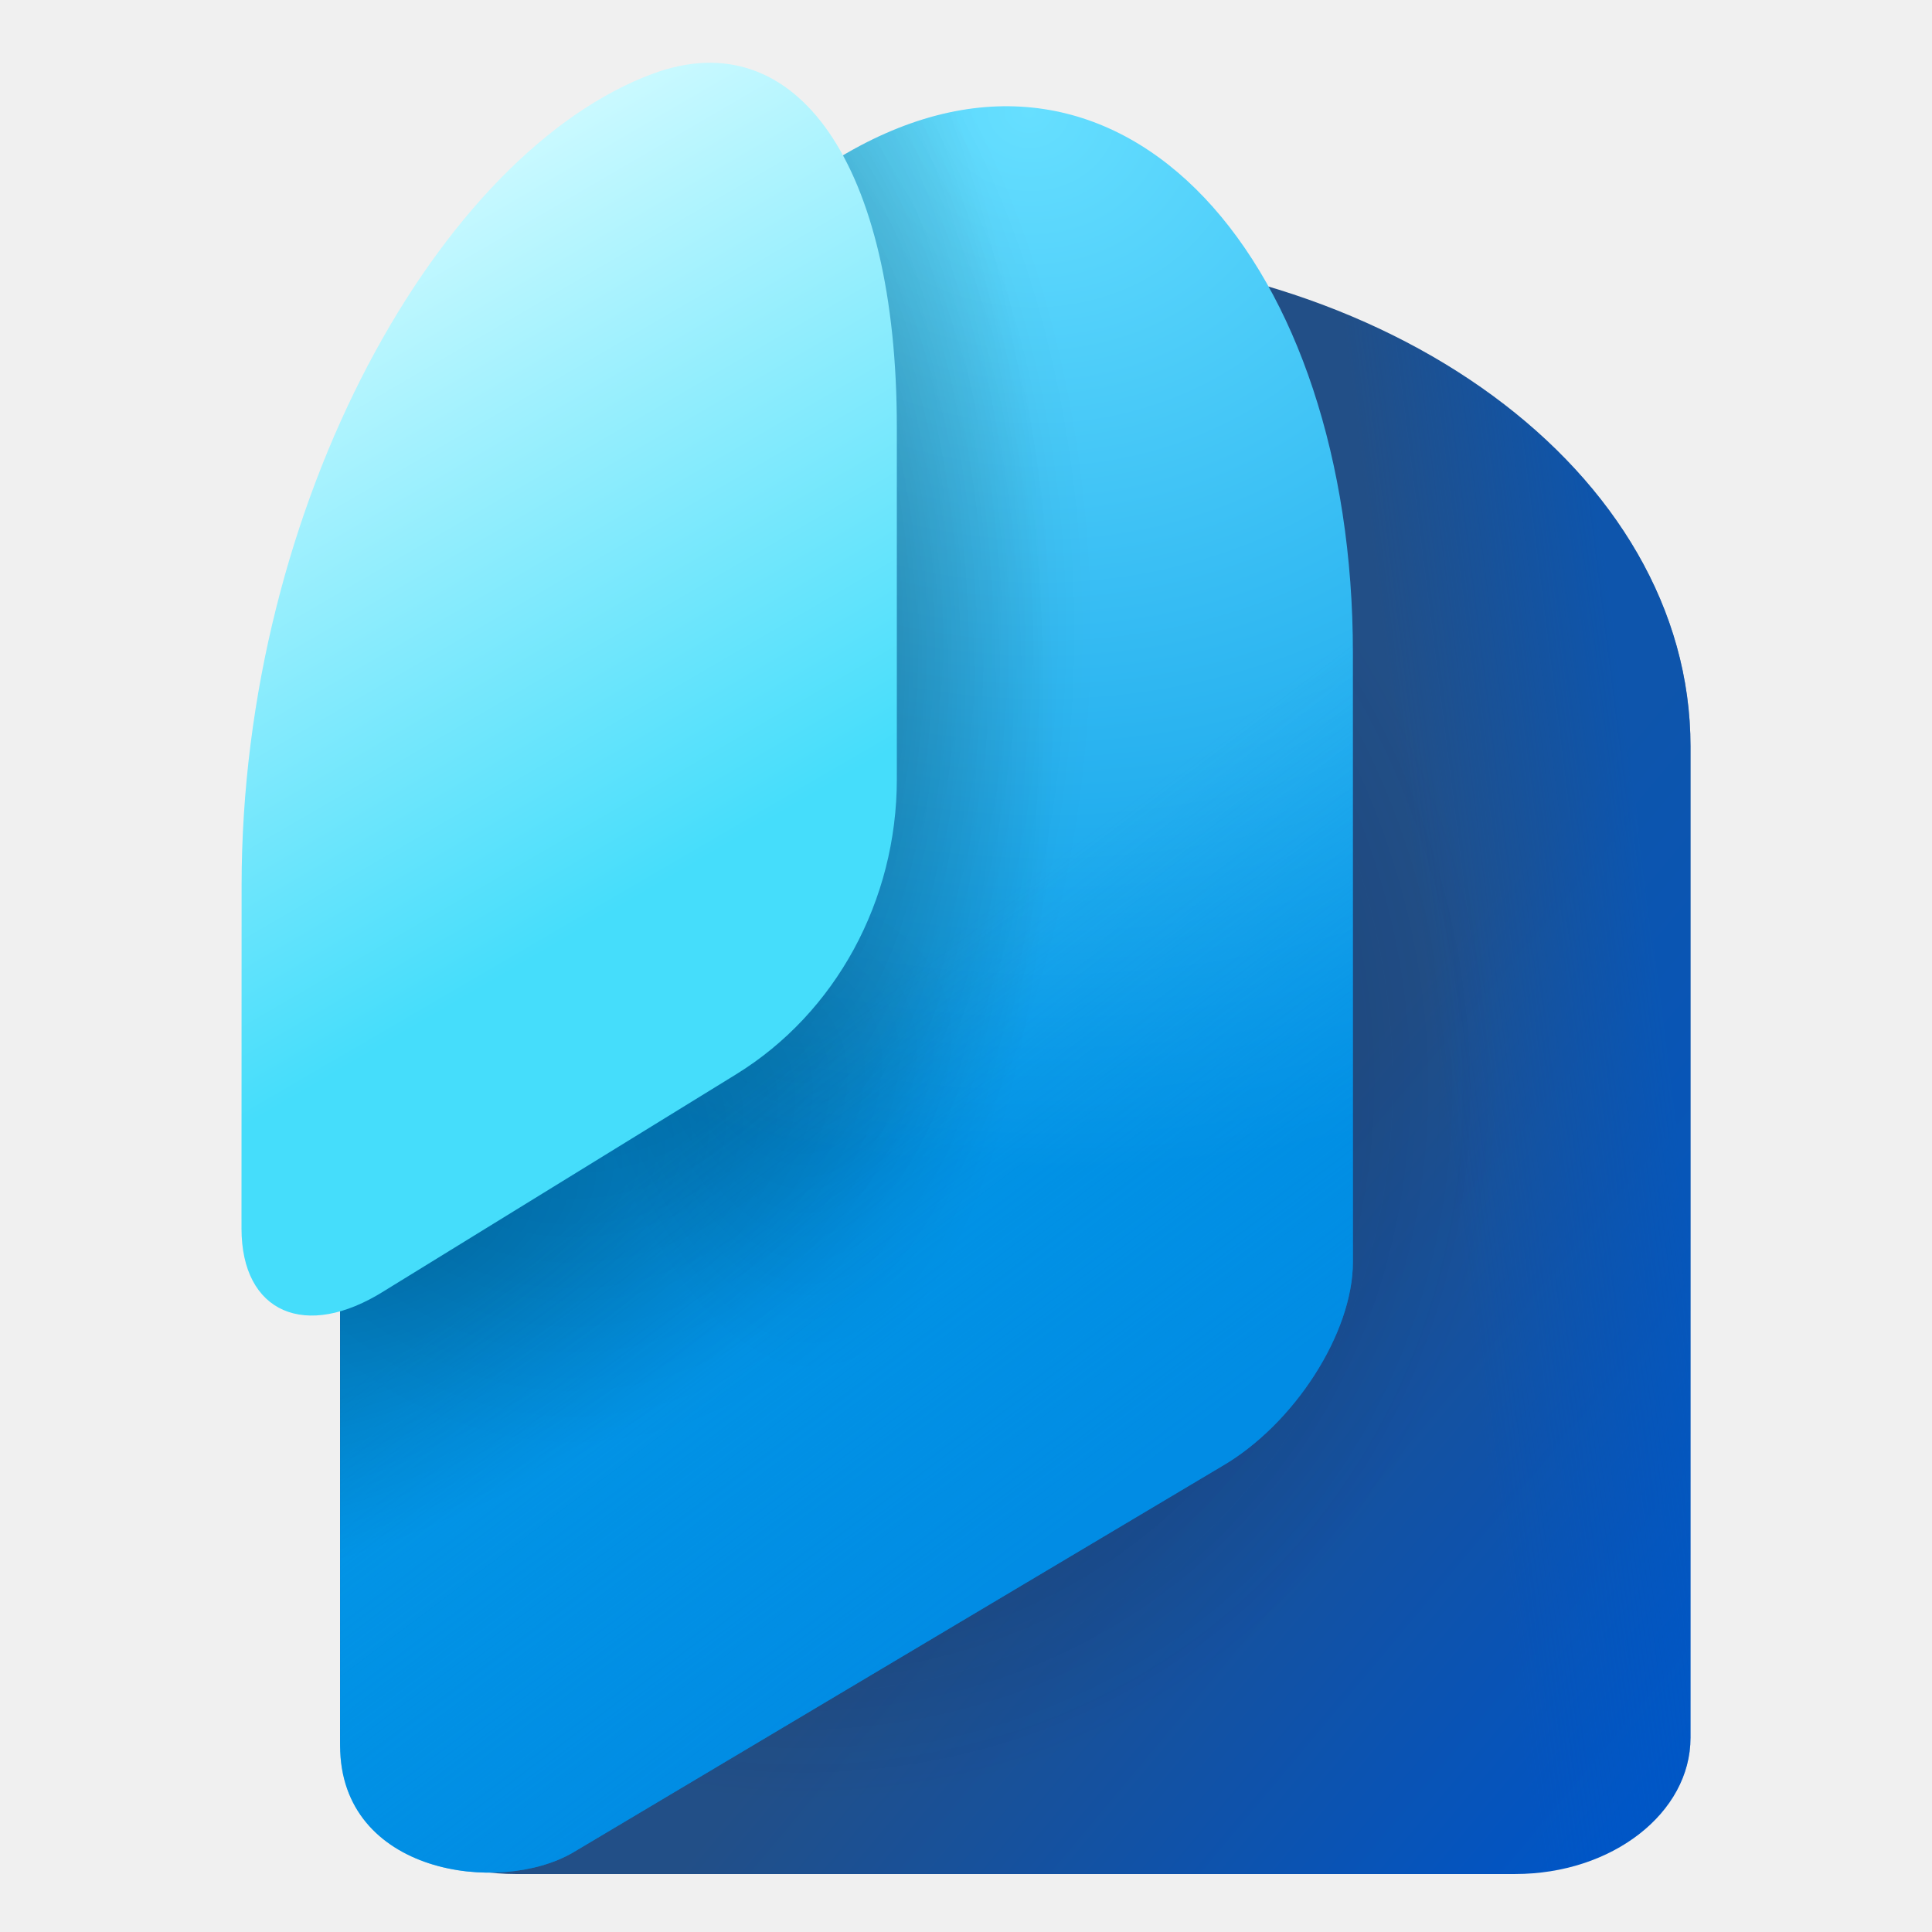
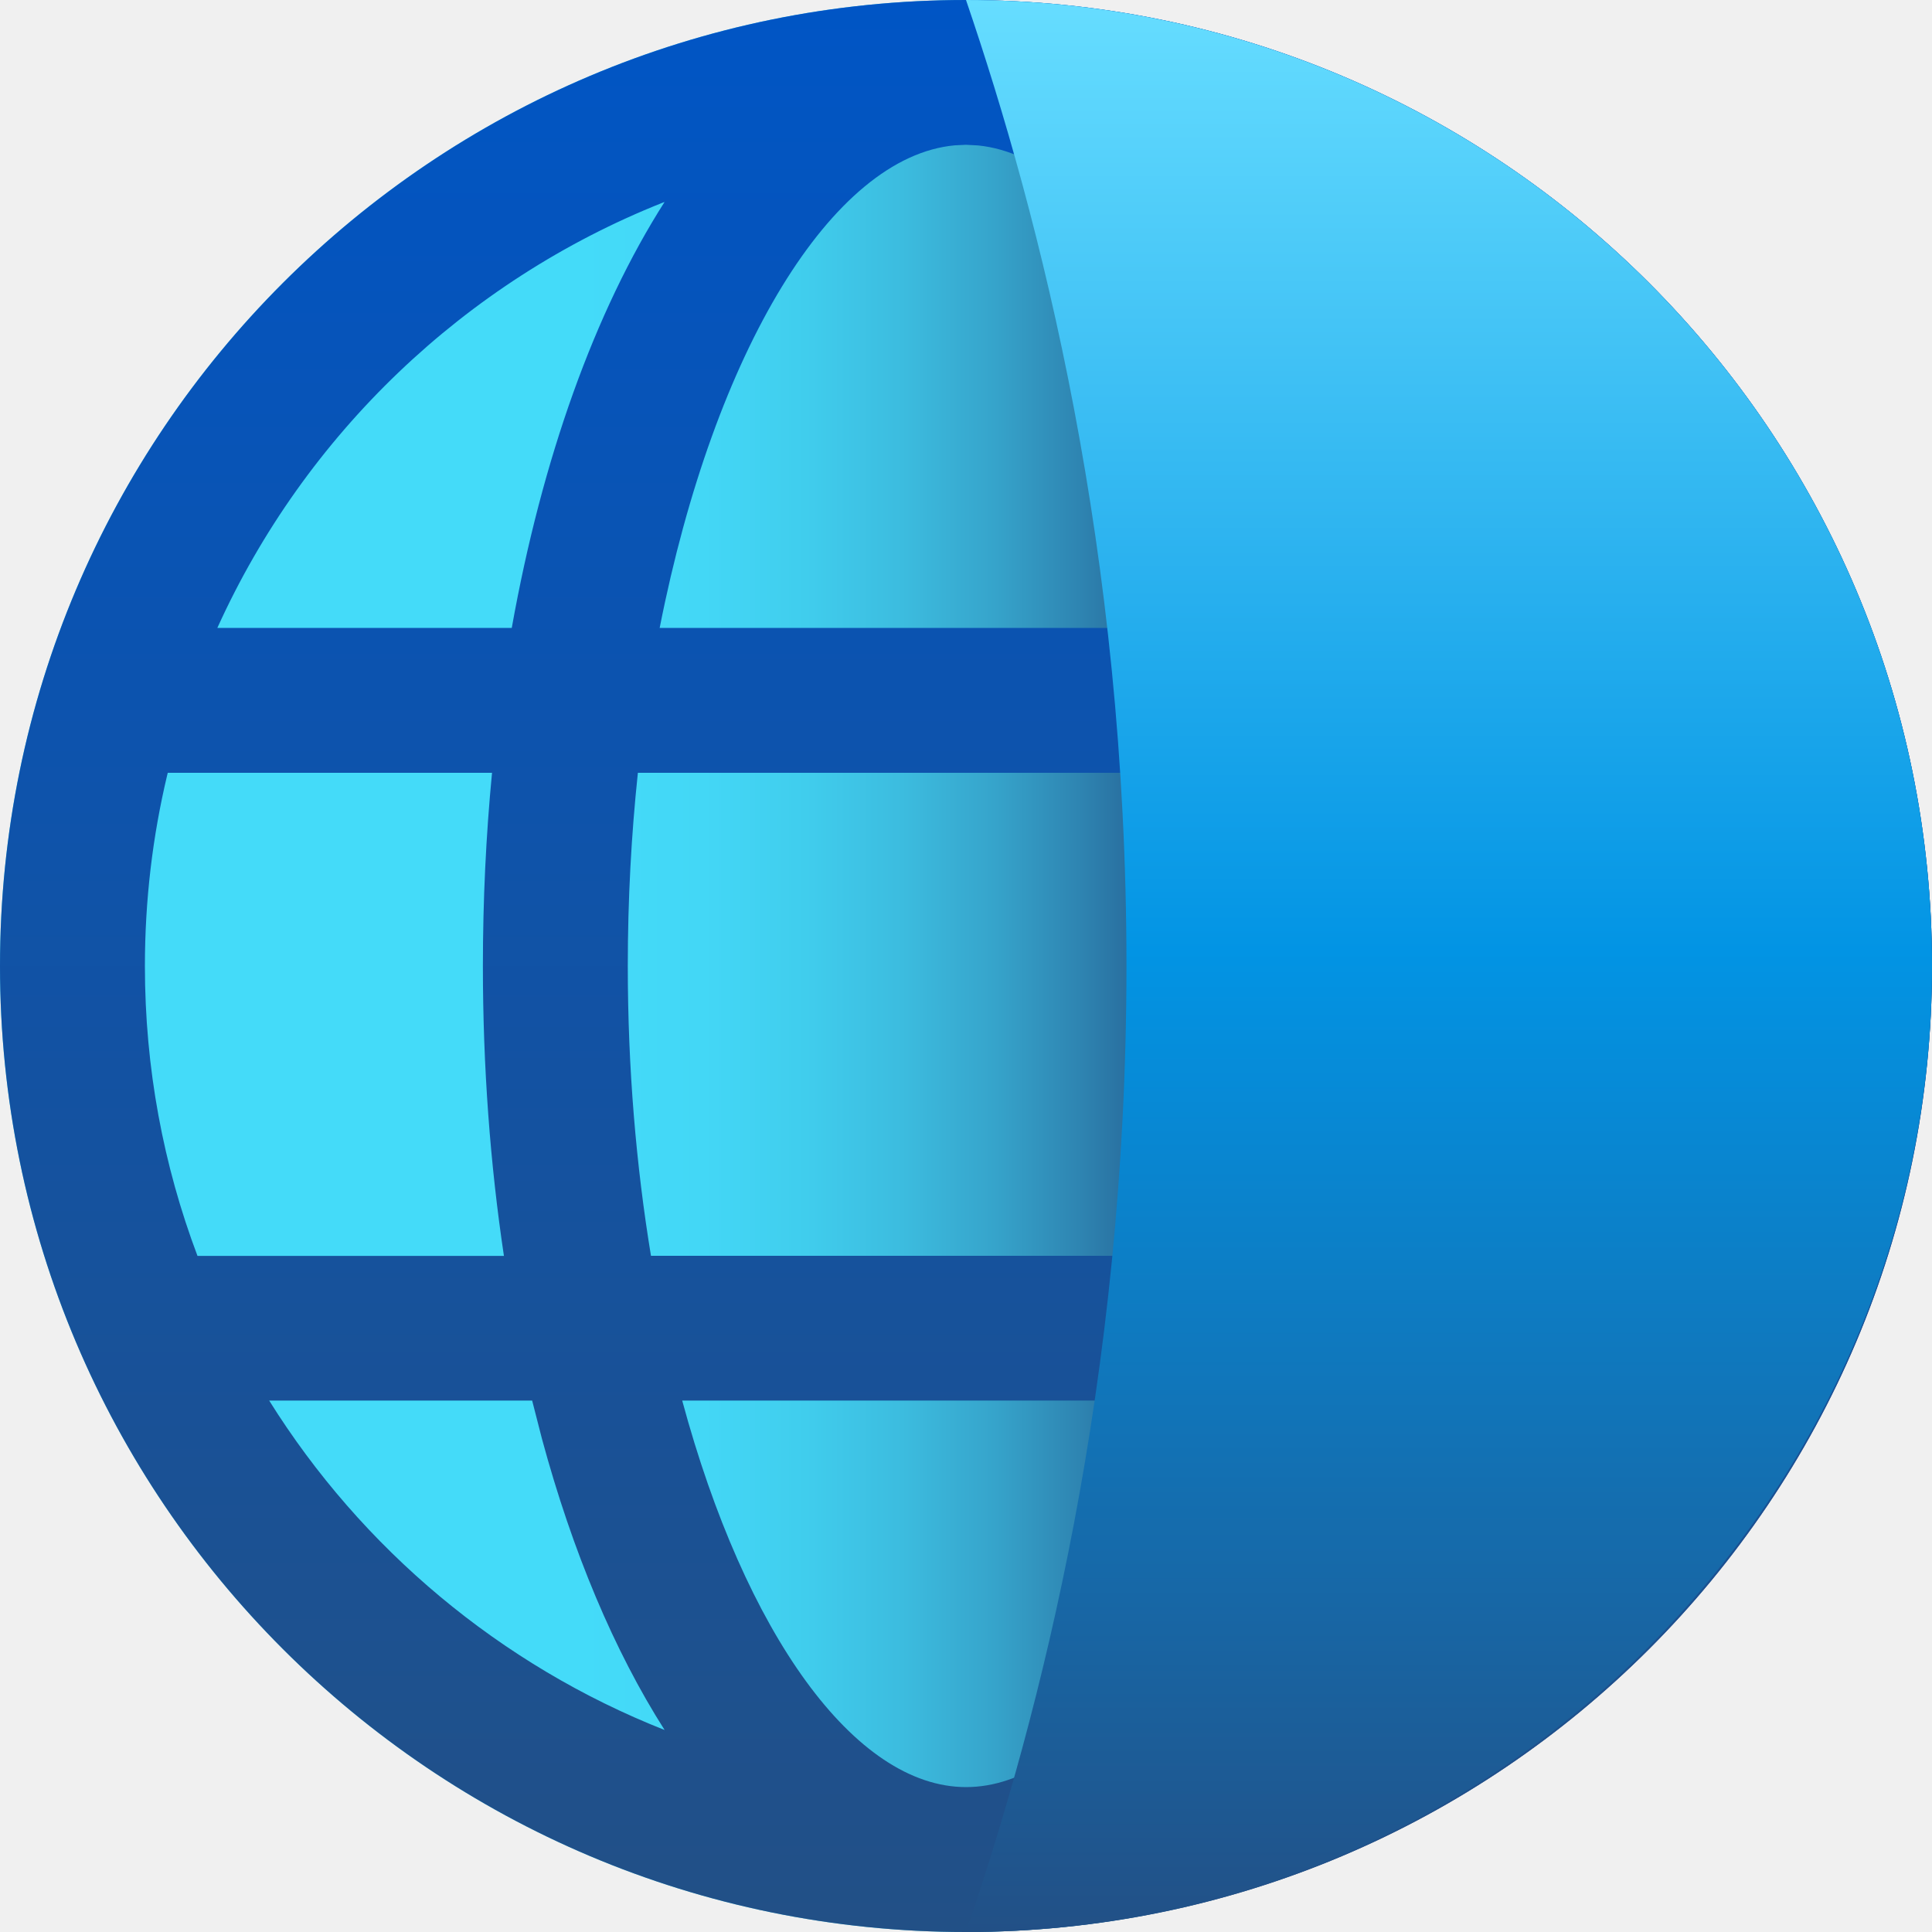
- <svg xmlns="http://www.w3.org/2000/svg" width="96" height="96" viewBox="0 0 96 96" fill="none">
-   <g clip-path="url(#clip0_98_3087)">
-     <g clip-path="url(#clip1_98_3087)">
-       <path d="M50.454 12.448C31.927 12.448 16.899 30.811 16.899 44.423V86.346C16.899 90.091 20.804 93.119 25.613 93.119H75.286C80.103 93.119 84 90.084 84 86.346V37.089C84 23.478 68.98 12.448 50.454 12.448Z" fill="url(#paint0_linear_98_3087)" />
-       <path d="M50.454 12.448C31.927 12.448 16.899 30.811 16.899 44.423V86.346C16.899 90.091 20.804 93.119 25.613 93.119H75.286C80.103 93.119 84 90.084 84 86.346V37.089C84 23.478 68.98 12.448 50.454 12.448Z" fill="url(#paint1_linear_98_3087)" fill-opacity="0.6" />
-       <path d="M50.454 12.448C31.927 12.448 16.899 30.811 16.899 44.423V86.346C16.899 90.091 20.804 93.119 25.613 93.119H75.286C80.103 93.119 84 90.084 84 86.346V37.089C84 23.478 68.98 12.448 50.454 12.448Z" fill="url(#paint2_radial_98_3087)" fill-opacity="0.5" />
-       <path d="M42.064 7.614C28.171 15.629 16.904 30.245 16.904 47.34L16.899 86.731C16.899 93.119 24.811 94.184 28.468 92.054L60.689 72.872C64.298 70.79 67.225 66.242 67.225 62.712V32.435C67.225 13.272 55.958 -0.398 42.064 7.614Z" fill="url(#paint3_radial_98_3087)" />
-       <path d="M42.064 7.614C28.171 15.629 16.904 30.245 16.904 47.34L16.899 86.731C16.899 93.119 24.811 94.184 28.468 92.054L60.689 72.872C64.298 70.79 67.225 66.242 67.225 62.712V32.435C67.225 13.272 55.958 -0.398 42.064 7.614Z" fill="url(#paint4_radial_98_3087)" fill-opacity="0.25" />
-       <path d="M42.064 7.614C28.171 15.629 16.904 30.245 16.904 47.34L16.899 86.731C16.899 93.119 24.811 94.184 28.468 92.054L60.689 72.872C64.298 70.79 67.225 66.242 67.225 62.712V32.435C67.225 13.272 55.958 -0.398 42.064 7.614Z" fill="url(#paint5_radial_98_3087)" fill-opacity="0.25" />
-       <path d="M42.064 7.614C28.171 15.629 16.904 30.245 16.904 47.34L16.899 86.731C16.899 93.119 24.811 94.184 28.468 92.054L60.689 72.872C64.298 70.79 67.225 66.242 67.225 62.712V32.435C67.225 13.272 55.958 -0.398 42.064 7.614Z" fill="url(#paint6_radial_98_3087)" fill-opacity="0.25" />
-       <path d="M42.064 7.614C28.171 15.629 16.904 30.245 16.904 47.34L16.899 86.731C16.899 93.119 24.811 94.184 28.468 92.054L60.689 72.872C64.298 70.79 67.225 66.242 67.225 62.712V32.435C67.225 13.272 55.958 -0.398 42.064 7.614Z" fill="url(#paint7_linear_98_3087)" fill-opacity="0.6" />
-       <path d="M32.448 3.659C21.919 7.542 12.005 24.99 12.005 44.002L12 61.04C12 65.226 15.175 66.617 19.09 64.148L36.571 53.386C41.521 50.339 44.563 44.757 44.563 38.722V21.214C44.563 8.189 39.579 1.029 32.448 3.659Z" fill="url(#paint8_linear_98_3087)" />
-     </g>
-   </g>
+ <svg xmlns="http://www.w3.org/2000/svg" id="uuid-f52009a1-f592-4dee-ae49-35f96786cd51" width="18" height="18" viewBox="0 0 18 18">
  <defs>
-     <linearGradient id="paint0_linear_98_3087" x1="55.576" y1="66.731" x2="81.918" y2="88.778" gradientUnits="userSpaceOnUse">
-       <stop stop-color="#224F87" />
-       <stop offset="1" stop-color="#0055C6" />
+     <linearGradient id="uuid-798f5406-4b1d-4b30-8961-96541b064b77" x1="0" y1="9" x2="12.076" y2="9" gradientUnits="userSpaceOnUse">
+       <stop offset=".446" stop-color="#44dbf9" />
+       <stop offset=".543" stop-color="#43d7f6" />
+       <stop offset=".622" stop-color="#40cded" />
+       <stop offset=".696" stop-color="#3cbcdf" />
+       <stop offset=".767" stop-color="#36a4cb" />
+       <stop offset=".834" stop-color="#2e84b1" />
+       <stop offset=".899" stop-color="#255f92" />
+       <stop offset=".922" stop-color="#225086" />
    </linearGradient>
-     <linearGradient id="paint1_linear_98_3087" x1="82.944" y1="52.783" x2="71.518" y2="54.216" gradientUnits="userSpaceOnUse">
-       <stop stop-color="#0059C5" />
-       <stop offset="1" stop-color="#0059C5" stop-opacity="0" />
+     <linearGradient id="uuid-eb9e626c-c10c-4ce4-8c0b-fc6edc426ceb" x1="9" y1="18" x2="9" y2="0" gradientUnits="userSpaceOnUse">
+       <stop offset="0" stop-color="#225086" />
+       <stop offset="1" stop-color="#0055c5" />
    </linearGradient>
-     <radialGradient id="paint2_radial_98_3087" cx="0" cy="0" r="1" gradientUnits="userSpaceOnUse" gradientTransform="translate(36.4448 50.628) rotate(51.4758) scale(40.3141 36.3696)">
-       <stop stop-color="#041642" />
-       <stop offset="1" stop-color="#041642" stop-opacity="0" />
-     </radialGradient>
-     <radialGradient id="paint3_radial_98_3087" cx="0" cy="0" r="1" gradientUnits="userSpaceOnUse" gradientTransform="translate(50.6602 5.27905) rotate(101.468) scale(52.7905 58.7614)">
-       <stop stop-color="#66DFFF" />
-       <stop offset="1" stop-color="#0296E6" />
-     </radialGradient>
-     <radialGradient id="paint4_radial_98_3087" cx="0" cy="0" r="1" gradientUnits="userSpaceOnUse" gradientTransform="translate(28.4736 31.3316) scale(25.9066 40.722)">
-       <stop />
-       <stop offset="1" stop-opacity="0" />
-     </radialGradient>
-     <radialGradient id="paint5_radial_98_3087" cx="0" cy="0" r="1" gradientUnits="userSpaceOnUse" gradientTransform="translate(38.7033 30.6662) rotate(-3.01258) scale(13.5717 37.6157)">
-       <stop />
-       <stop offset="1" stop-opacity="0" />
-     </radialGradient>
-     <radialGradient id="paint6_radial_98_3087" cx="0" cy="0" r="1" gradientUnits="userSpaceOnUse" gradientTransform="translate(20.1037 61.8066) rotate(63.4736) scale(13.3863 29.831)">
-       <stop />
-       <stop offset="1" stop-opacity="0" />
-     </radialGradient>
-     <linearGradient id="paint7_linear_98_3087" x1="43.22" y1="83.099" x2="27.11" y2="61.7" gradientUnits="userSpaceOnUse">
-       <stop stop-color="#0086E2" />
-       <stop offset="1" stop-color="#0086E2" stop-opacity="0" />
+     <linearGradient id="uuid-6a5304a5-05a9-4c37-ba49-f088c182d3ce" x1="13.5" y1="18" x2="13.5" y2="0" gradientUnits="userSpaceOnUse">
+       <stop offset="0" stop-color="#225086" />
+       <stop offset=".508" stop-color="#0294e4" />
+       <stop offset="1" stop-color="#6df" />
    </linearGradient>
-     <linearGradient id="paint8_linear_98_3087" x1="-7.662" y1="25.742" x2="10.532" y2="56.952" gradientUnits="userSpaceOnUse">
-       <stop stop-color="#CDFAFF" />
-       <stop offset="1" stop-color="#45DDFB" />
-     </linearGradient>
-     <clipPath id="clip0_98_3087">
-       <rect width="96" height="96" fill="white" />
-     </clipPath>
-     <clipPath id="clip1_98_3087">
-       <rect width="96" height="96" fill="white" />
-     </clipPath>
  </defs>
+   <circle cx="9" cy="9" r="9" fill="url(#uuid-798f5406-4b1d-4b30-8961-96541b064b77)" stroke-width="0" />
+   <path d="m9,0C13.971,0,18,4.029,18,9s-4.029,9-9,9S0,13.971,0,9,4.029,0,9,0Zm2.645,13.049h-5.289c.587,2.172,1.607,3.601,2.645,3.601s2.058-1.429,2.645-3.601Zm-6.687,0h-2.45c.862,1.379,2.152,2.464,3.684,3.069-.47-.738-.858-1.661-1.143-2.714l-.091-.355Zm10.534,0h-2.45c-.291,1.2-.712,2.249-1.235,3.069,1.437-.567,2.661-1.556,3.519-2.814l.167-.255ZM4.585,7.2H1.563l-.004.016c-.137.573-.209,1.17-.209,1.785,0,.95.173,1.86.49,2.7h2.855c-.128-.854-.196-1.762-.196-2.7,0-.616.029-1.218.085-1.8Zm7.472,0h-6.114c-.061.576-.094,1.179-.094,1.8,0,.953.078,1.863.216,2.7h5.87c.138-.837.216-1.746.216-2.7,0-.621-.033-1.224-.094-1.8Zm4.38,0h-3.022c.056.583.085,1.186.085,1.801,0,.938-.068,1.845-.196,2.699h2.855c.317-.839.49-1.749.49-2.699,0-.62-.074-1.223-.213-1.801ZM6.193,1.881l-.021.008c-1.842.733-3.332,2.161-4.147,3.961h2.743c.282-1.577.774-2.95,1.424-3.969Zm2.807-.532l-.104.005c-1.139.104-2.239,1.906-2.75,4.496h5.707c-.51-2.583-1.605-4.381-2.74-4.495l-.114-.006Zm2.808.532l.096.157c.602,1.001,1.059,2.315,1.327,3.813h2.743c-.778-1.72-2.174-3.101-3.904-3.86l-.262-.109Z" fill="url(#uuid-eb9e626c-c10c-4ce4-8c0b-fc6edc426ceb)" stroke-width="0" />
+   <path d="m9,0c.691,2.022,1.495,5.137,1.495,9s-.804,6.978-1.495,9c4.937,0,9-4.063,9-9C18,4.029,13.971,0,9,0Z" fill="url(#uuid-6a5304a5-05a9-4c37-ba49-f088c182d3ce)" stroke-width="0" />
</svg>
